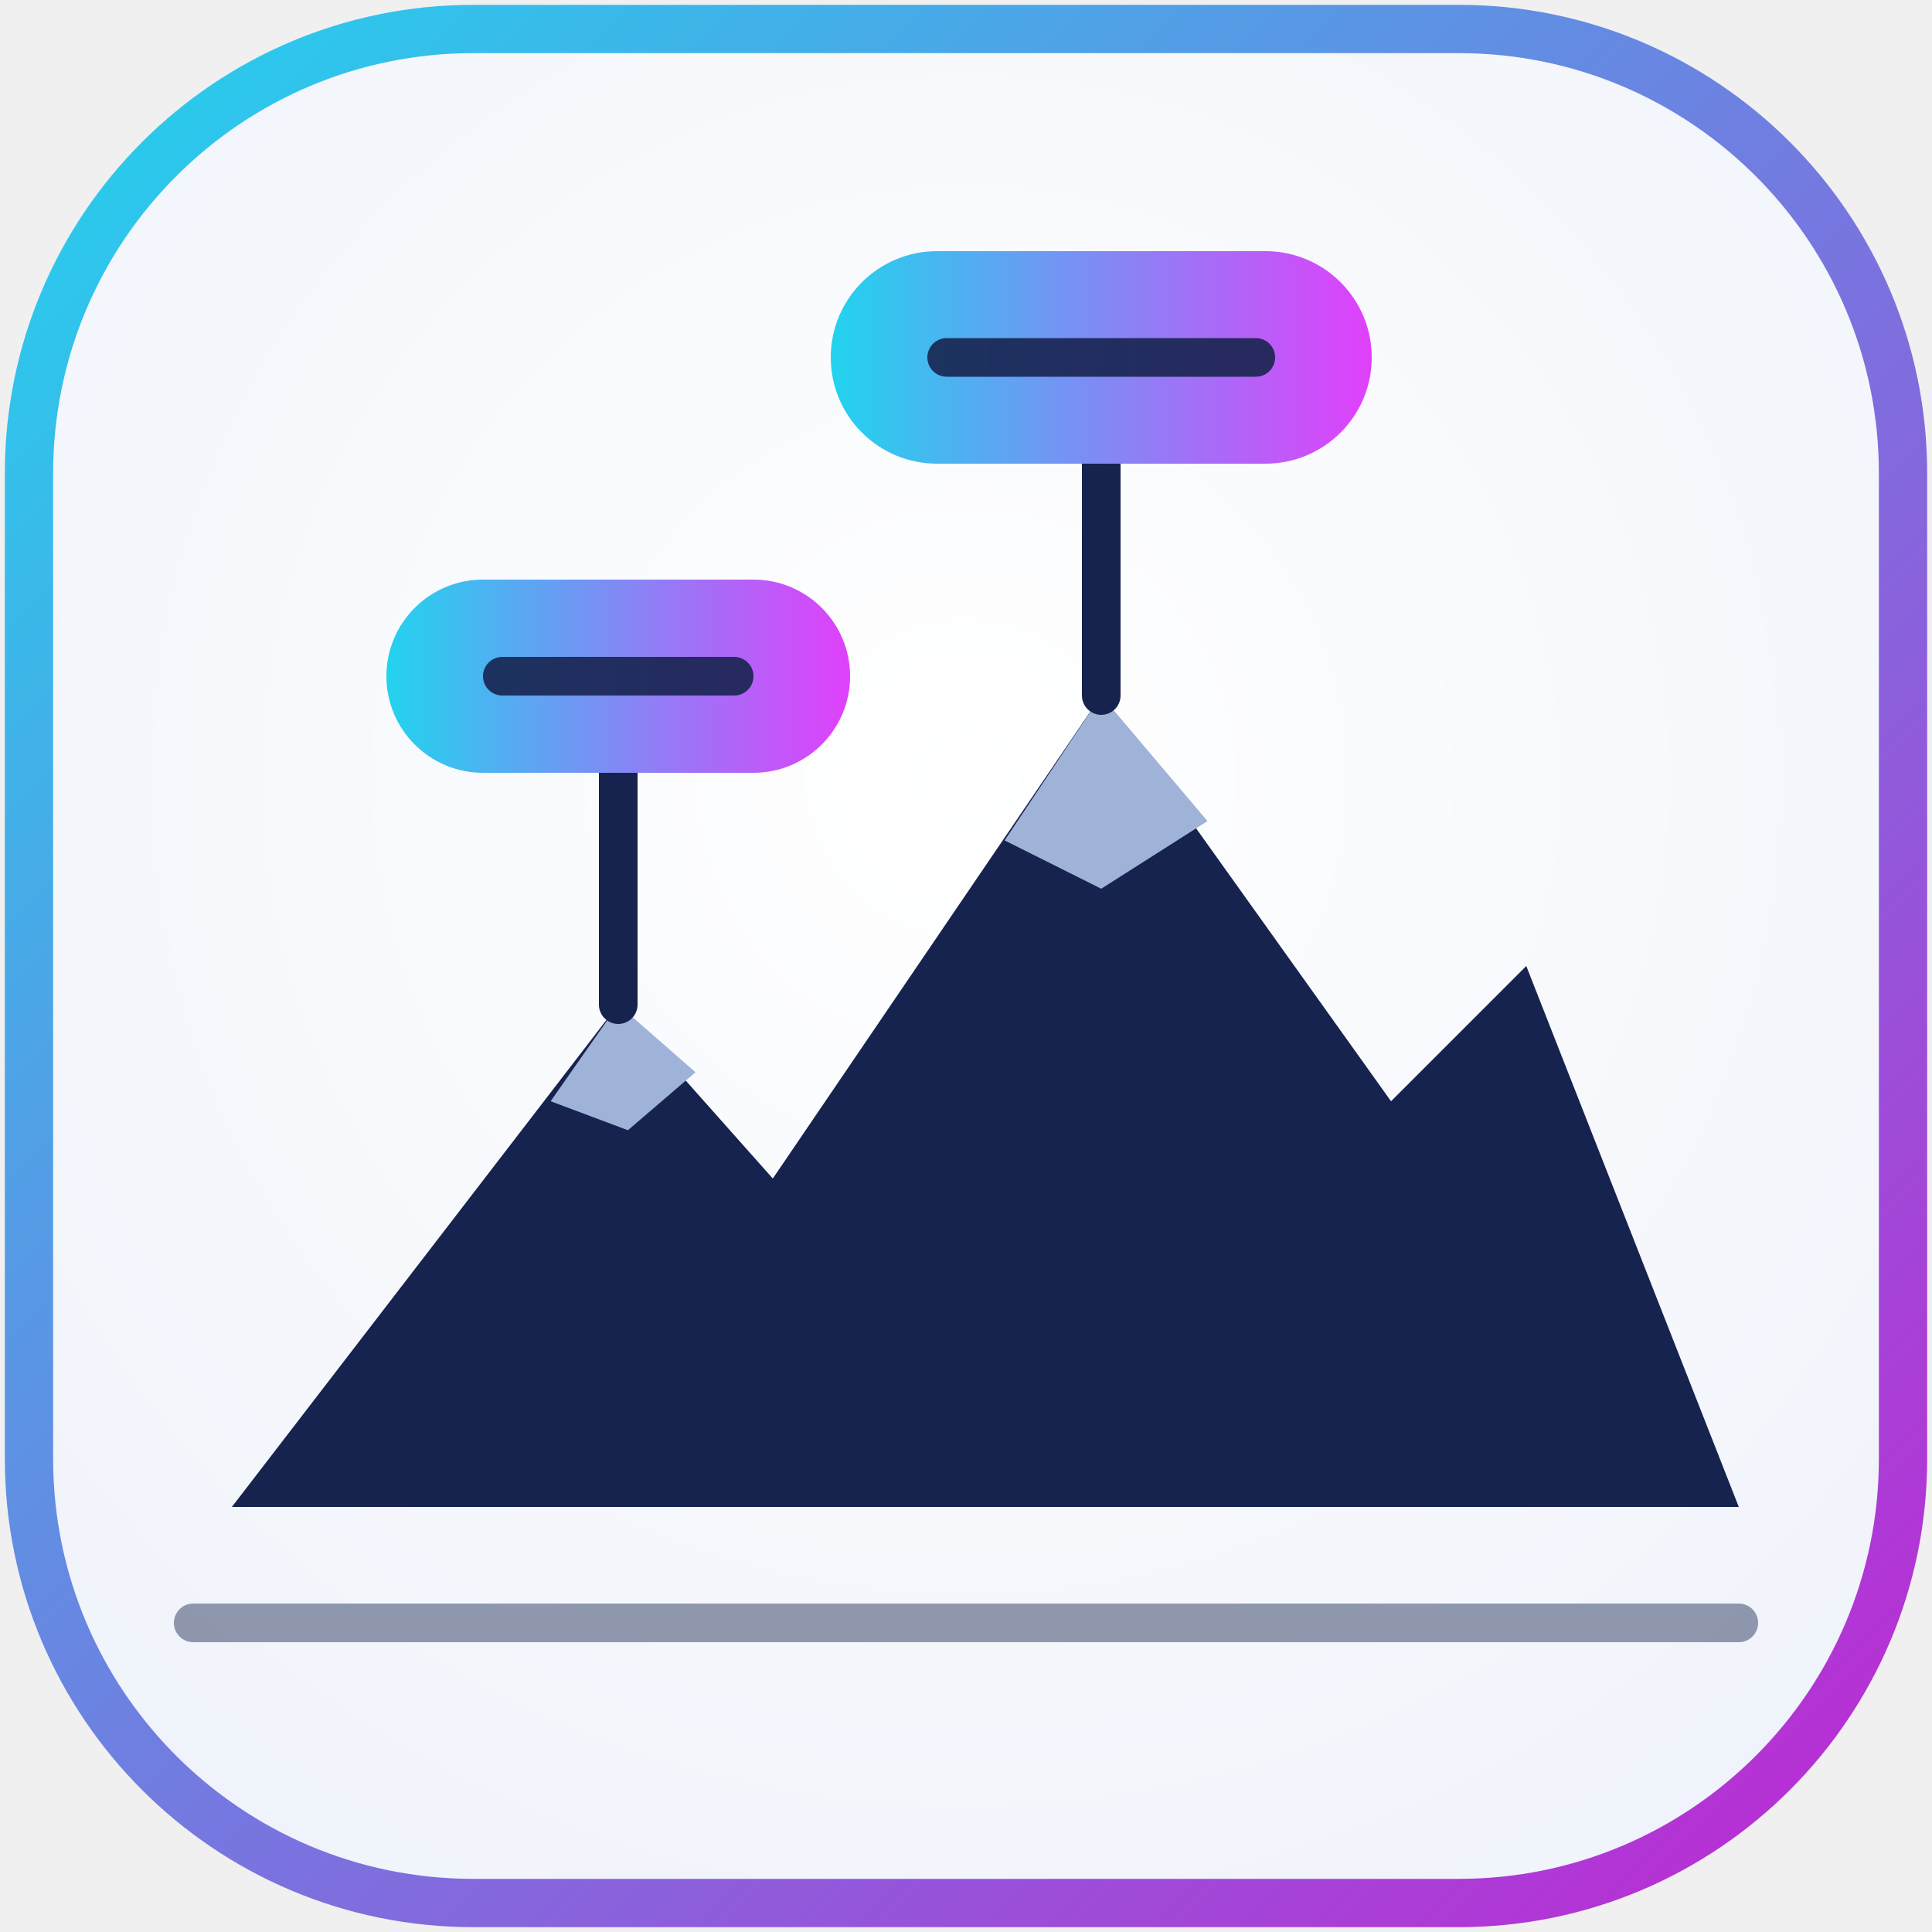
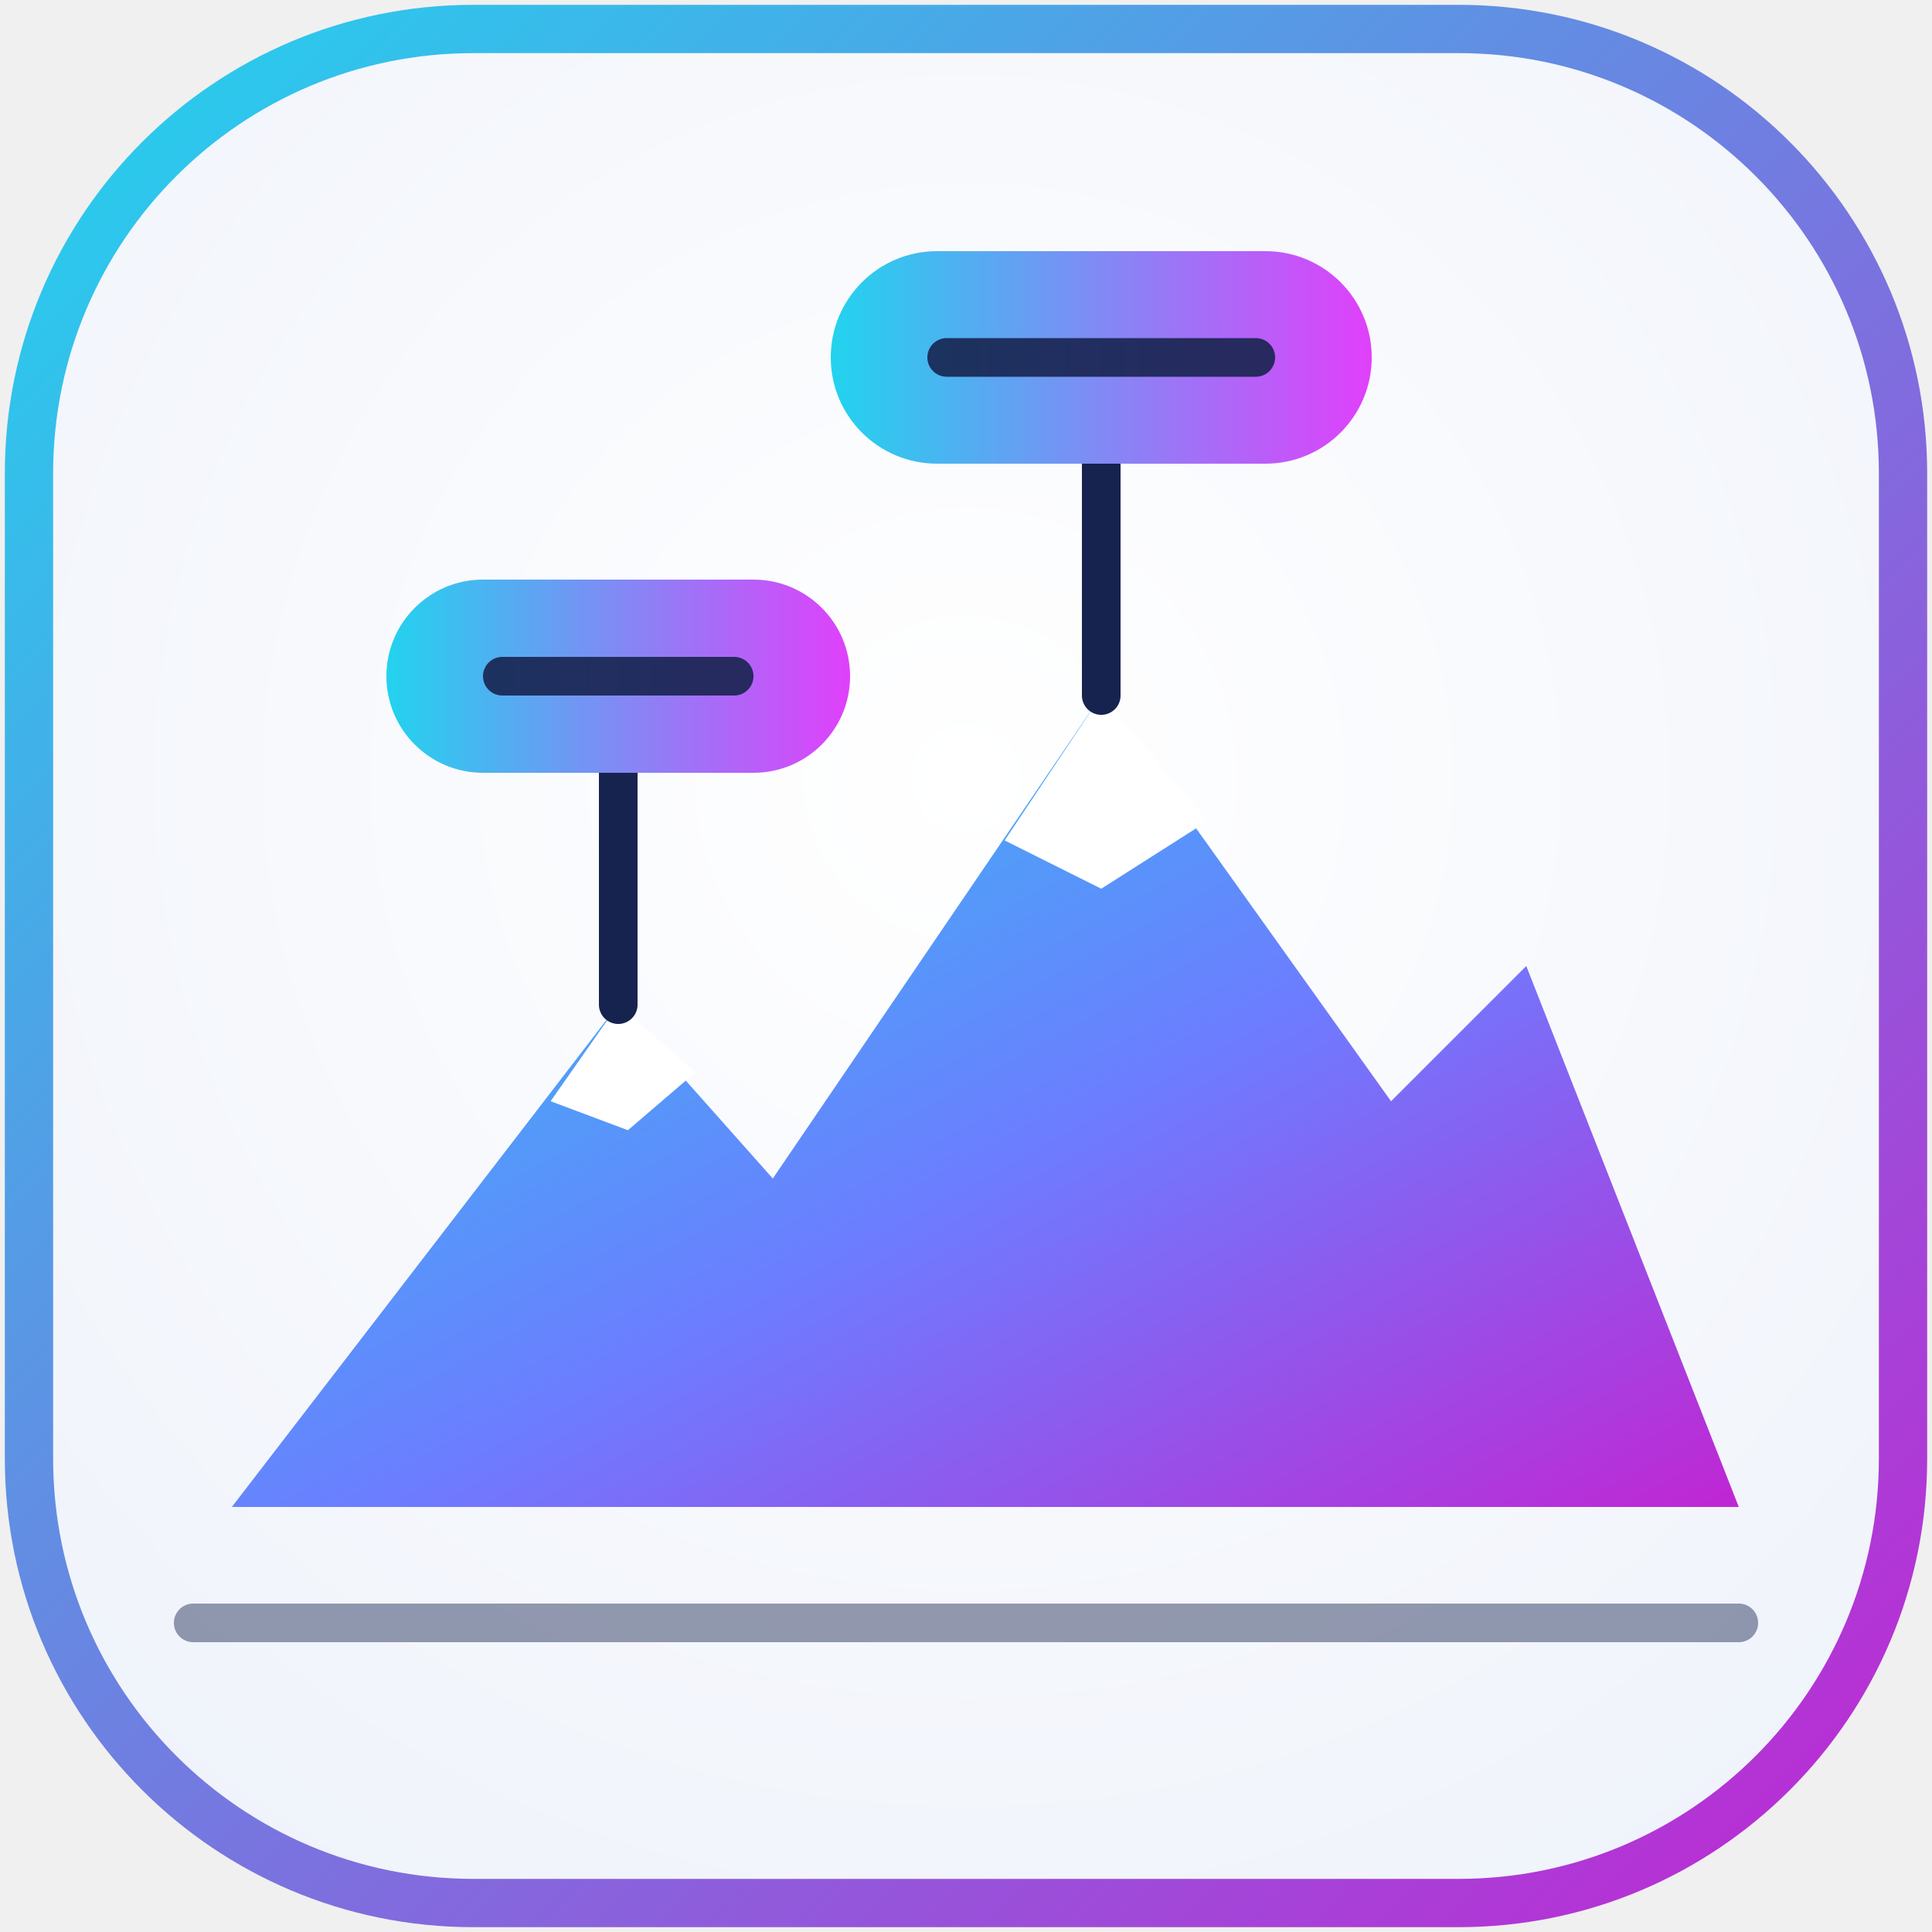
<svg xmlns="http://www.w3.org/2000/svg" viewBox="0 0 200 200" width="200" height="200" role="img">
  <defs>
    <linearGradient id="mt-hz-bd" x1="0" y1="0" x2="1" y2="1">
      <stop offset="0" stop-color="#22d3ee" />
      <stop offset="1" stop-color="#c026d3" />
    </linearGradient>
    <radialGradient id="mt-hz-bg" cx="0.5" cy="0.4" r="0.75">
      <stop offset="0" stop-color="#ffffff" />
      <stop offset="1" stop-color="#eef2fa" />
    </radialGradient>
    <linearGradient id="mt-hz-etiq" x1="0" y1="0" x2="1" y2="0">
      <stop offset="0" stop-color="#22d3ee" />
      <stop offset="1" stop-color="#e040fb" />
    </linearGradient>
+     <linearGradient id="mt-hz-mont" x1="0" y1="0" x2="1" y2="1">
+       <stop offset="0" stop-color="#22d3ee" />
+       <stop offset="0.55" stop-color="#6d7cff" />
+       <stop offset="1" stop-color="#c026d3" />
+     </linearGradient>
  </defs>
  <rect x="3" y="3" width="194" height="194" rx="46" fill="url(#mt-hz-bg)" stroke="url(#mt-hz-bd)" stroke-width="5" />
-   <path d="M24 156 64 104l16 18 34-50 30 42 14-14 22 56Z" fill="#17234f" />
-   <path d="M114 72 104 87l10 5 11-7Z M64 104l-7 10 8 3 7-6Z" fill="#9fb3d9" />
+   <path d="M24 156 64 104l16 18 34-50 30 42 14-14 22 56Z" fill="url(#mt-hz-mont)" />
+   <path d="M114 72 104 87l10 5 11-7Z M64 104l-7 10 8 3 7-6Z" fill="#fff" />
  <path d="M114 72V48M64 104V80" stroke="#17234f" stroke-width="4" stroke-linecap="round" />
  <rect x="86" y="26" width="56" height="22" rx="11" fill="url(#mt-hz-etiq)" />
  <rect x="40" y="60" width="48" height="20" rx="10" fill="url(#mt-hz-etiq)" />
  <path d="M98 37h32M52 70h24" stroke="#17234f" stroke-width="4" stroke-linecap="round" opacity=".9" />
  <path d="M20 168h160" stroke="#17234f" stroke-width="4" stroke-linecap="round" opacity=".45" />
</svg>
